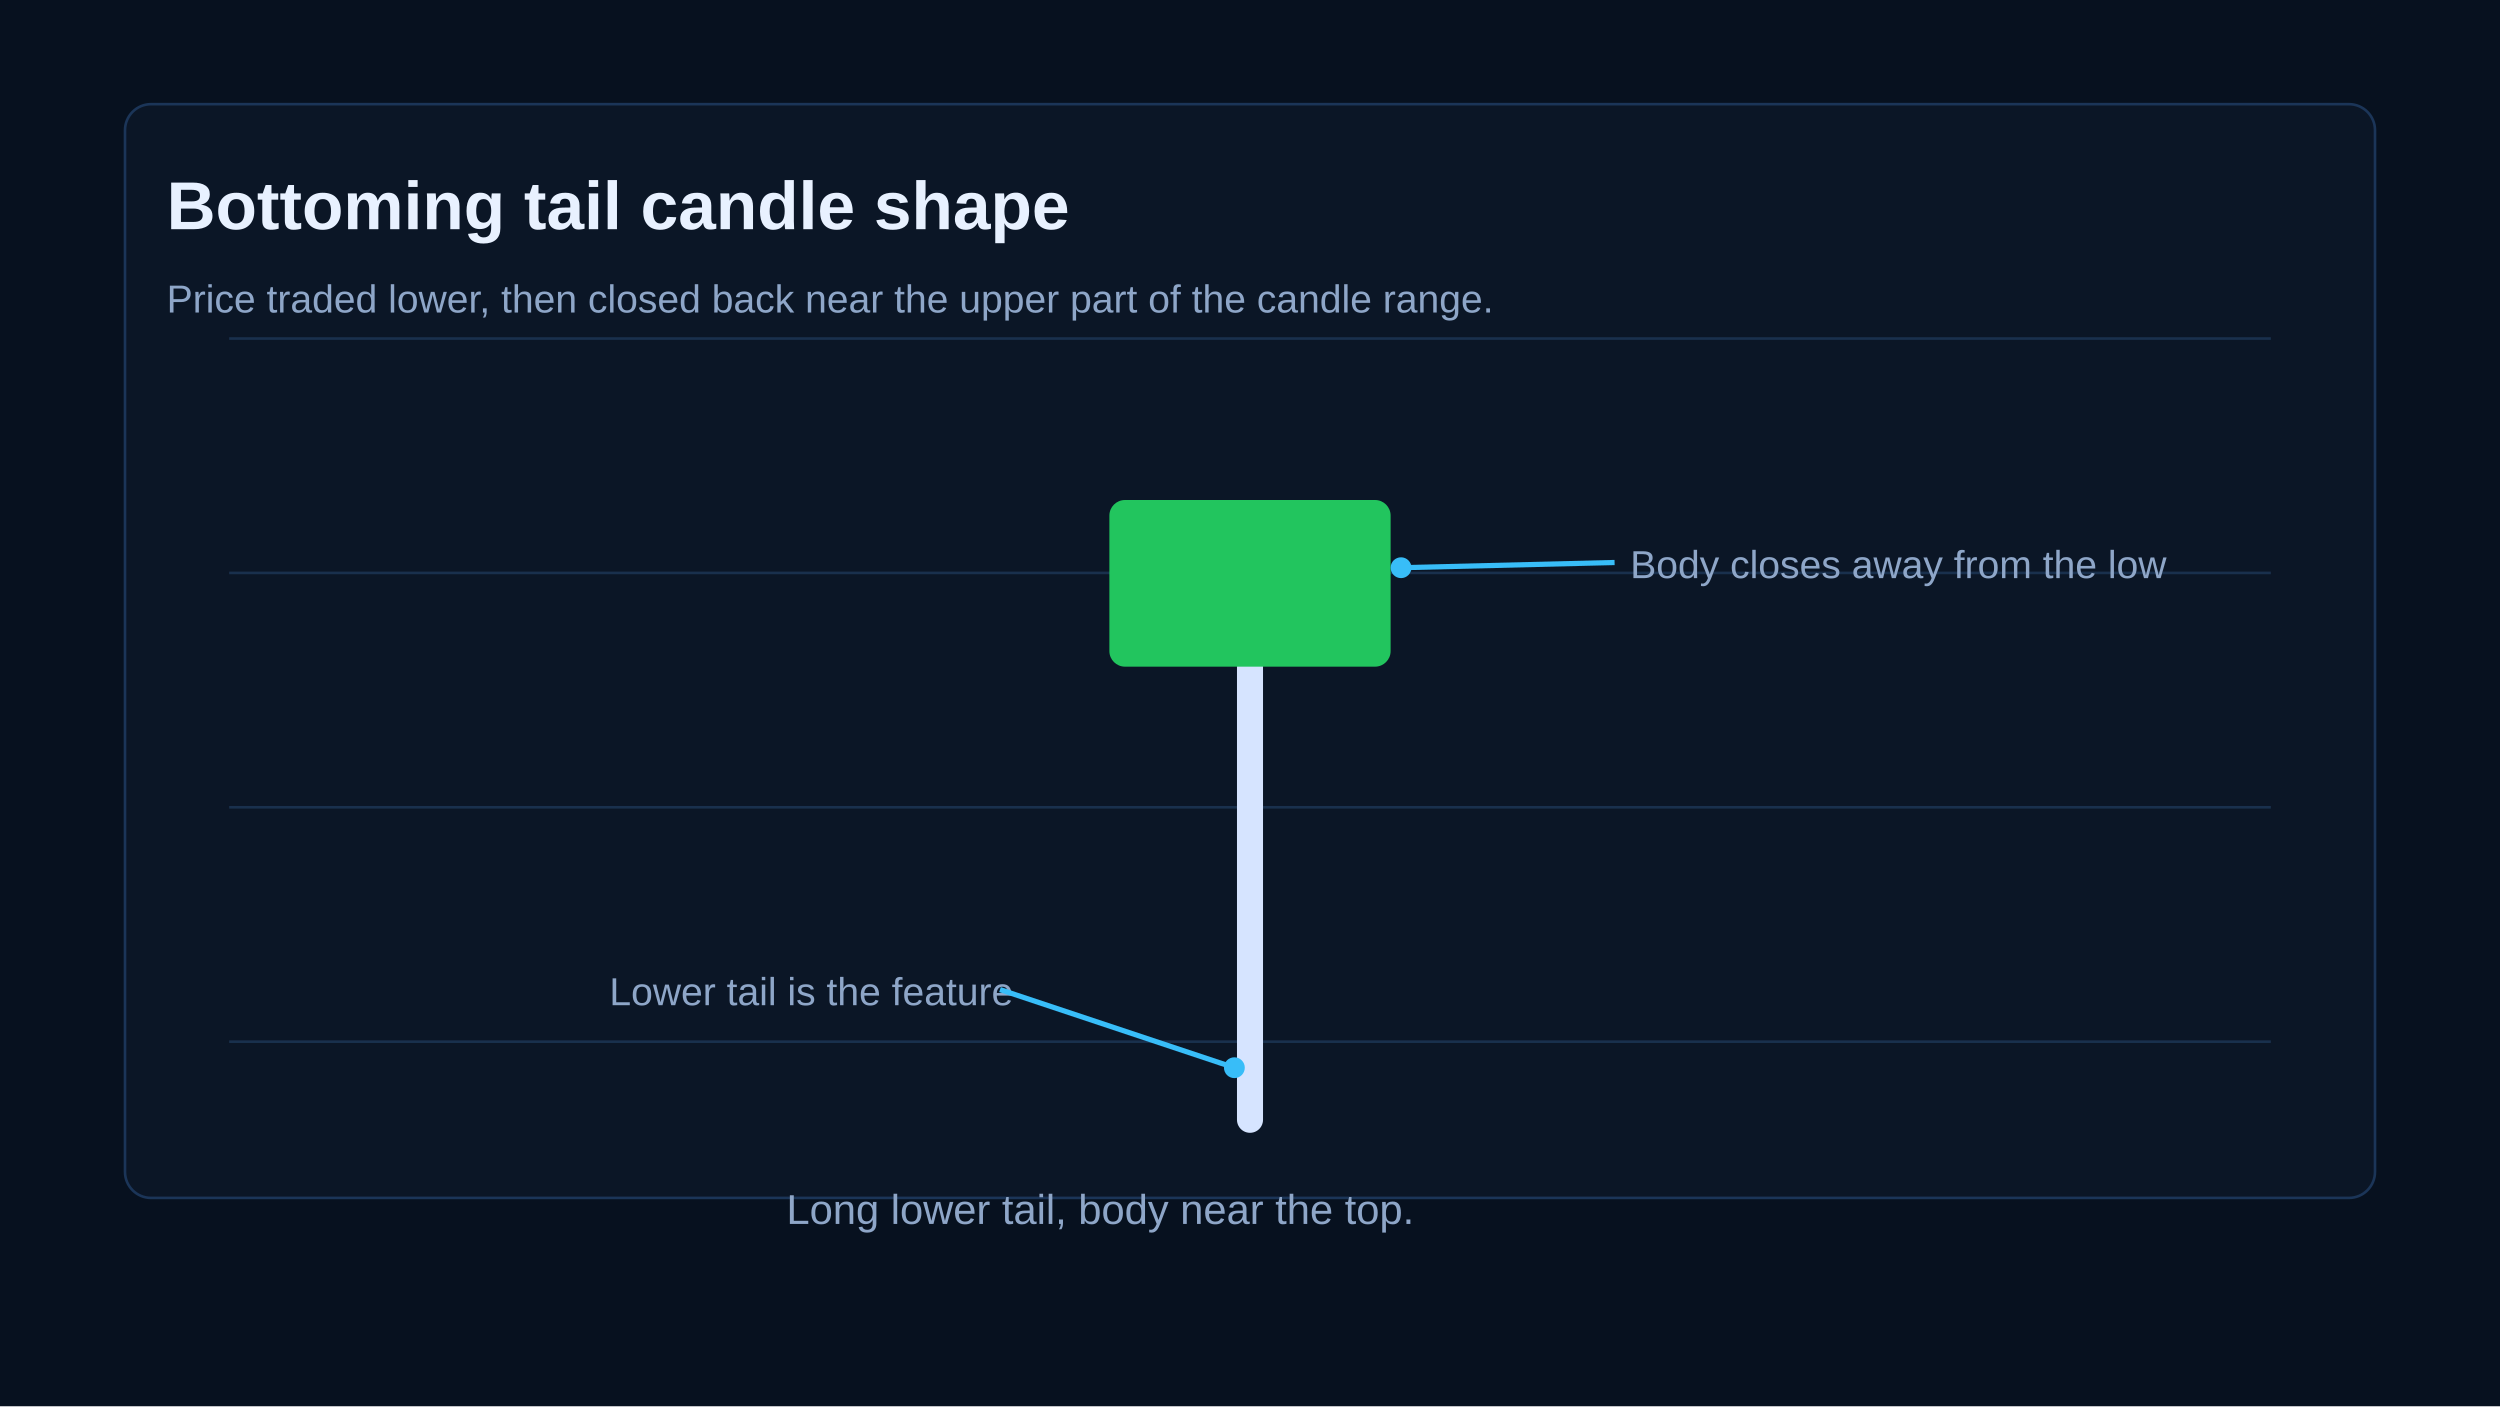
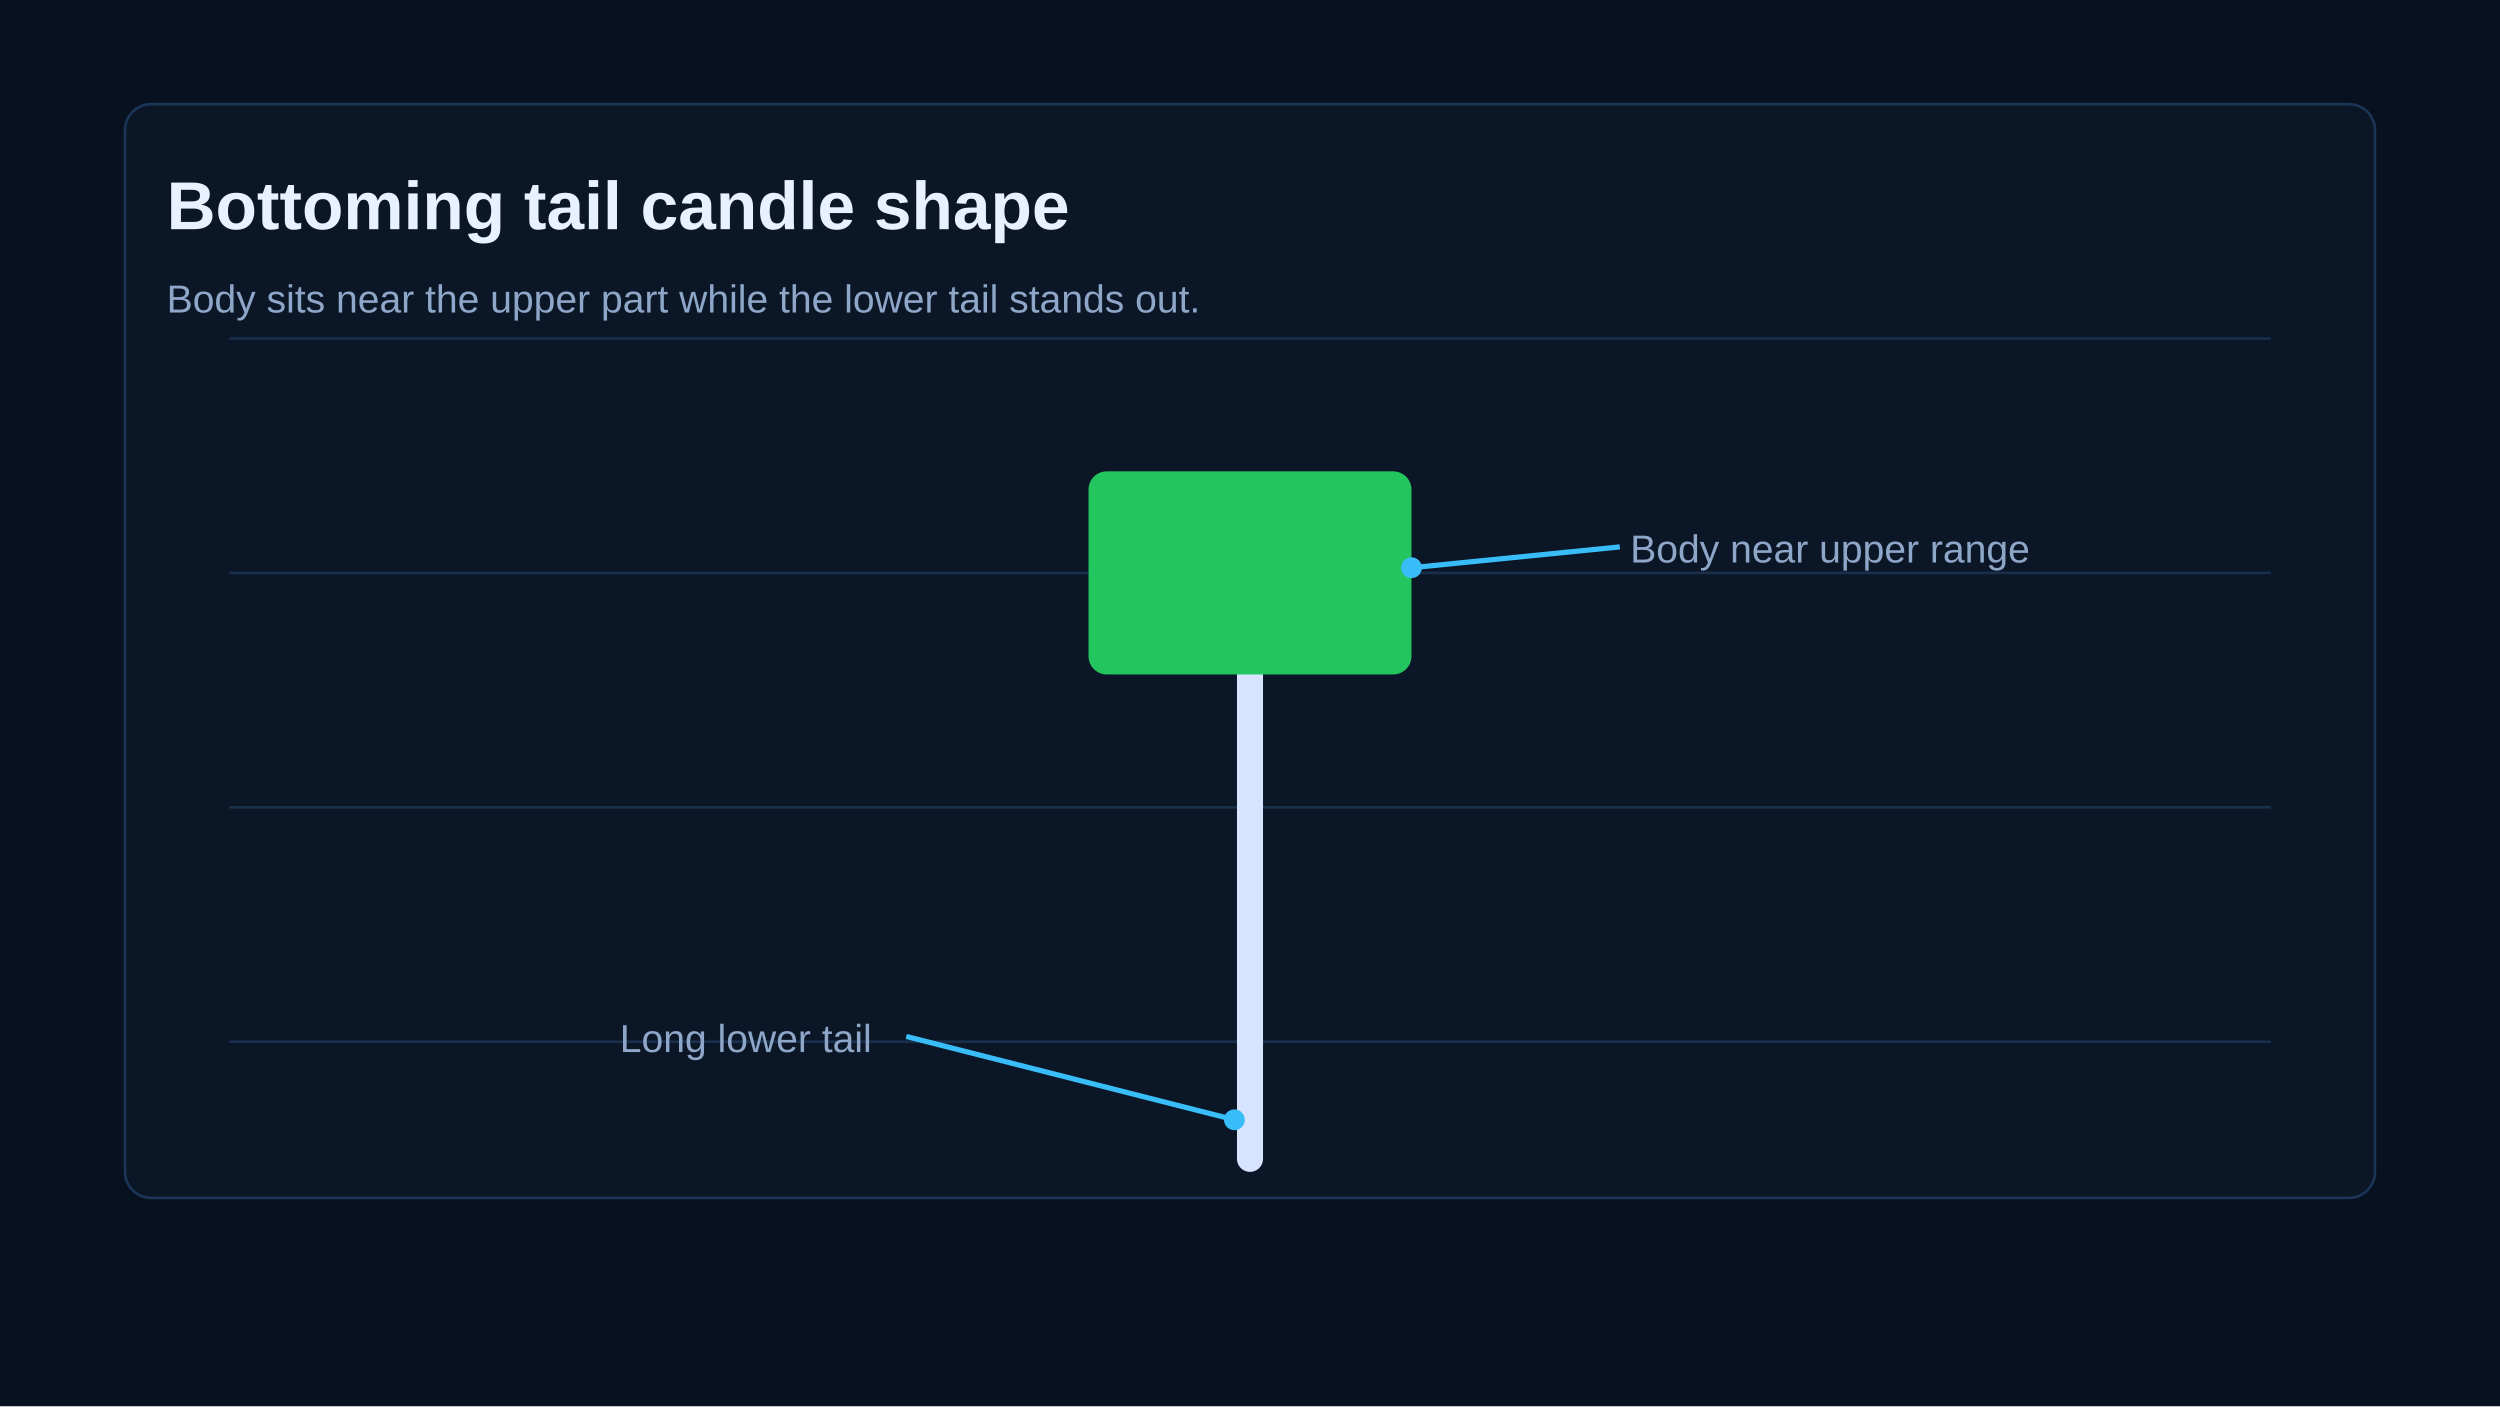
<svg xmlns="http://www.w3.org/2000/svg" width="960" height="540" viewBox="0 0 960 540" role="img" aria-labelledby="title desc">
  <rect width="960" height="540" fill="#07111f" />
  <rect x="48" y="40" width="864" height="420" rx="10" fill="#0b1626" stroke="#1b3558" />
  <g stroke="#19304d" stroke-width="1">
    <path d="M88 130H872M88 220H872M88 310H872M88 400H872" />
  </g>
  <text x="64" y="88" fill="#e8f1ff" font-family="Arial, sans-serif" font-size="26" font-weight="700">Bottoming tail candle shape</text>
-   <text x="64" y="120" fill="#8ea6c8" font-family="Arial, sans-serif" font-size="15">Price traded lower, then closed back near the upper part of the candle range.</text>
-   <g transform="translate(480 150)">
-     <line x1="0" y1="58" x2="0" y2="280" stroke="#d6e4ff" stroke-width="10" stroke-linecap="round" />
-     <rect x="-54" y="42" width="108" height="64" rx="6" fill="#22c55e" />
-     <text x="-178" y="320" fill="#8ea6c8" font-family="Arial, sans-serif" font-size="16">Long lower tail, body near the top.</text>
+   <text x="64" y="120" fill="#8ea6c8" font-family="Arial, sans-serif" font-size="15">Body sits near the upper part while the lower tail stands out.</text>
+   <g transform="translate(480 145)">
+     <line x1="0" y1="46" x2="0" y2="300" stroke="#d6e4ff" stroke-width="10" stroke-linecap="round" />
+     <rect x="-62" y="36" width="124" height="78" rx="7" fill="#22c55e" />
  </g>
  <g font-family="Arial, sans-serif" font-size="15" fill="#8ea6c8">
-     <text x="626" y="222">Body closes away from the low</text>
-     <path d="M620 216L538 218" stroke="#38bdf8" stroke-width="2" fill="none" />
-     <circle cx="538" cy="218" r="4" fill="#38bdf8" />
-     <text x="234" y="386">Lower tail is the feature</text>
-     <path d="M384 380L474 410" stroke="#38bdf8" stroke-width="2" fill="none" />
-     <circle cx="474" cy="410" r="4" fill="#38bdf8" />
+     <text x="626" y="216">Body near upper range</text>
+     <path d="M622 210L542 218" stroke="#38bdf8" stroke-width="2" fill="none" />
+     <circle cx="542" cy="218" r="4" fill="#38bdf8" />
+     <text x="238" y="404">Long lower tail</text>
+     <path d="M348 398L474 430" stroke="#38bdf8" stroke-width="2" fill="none" />
+     <circle cx="474" cy="430" r="4" fill="#38bdf8" />
  </g>
</svg>
